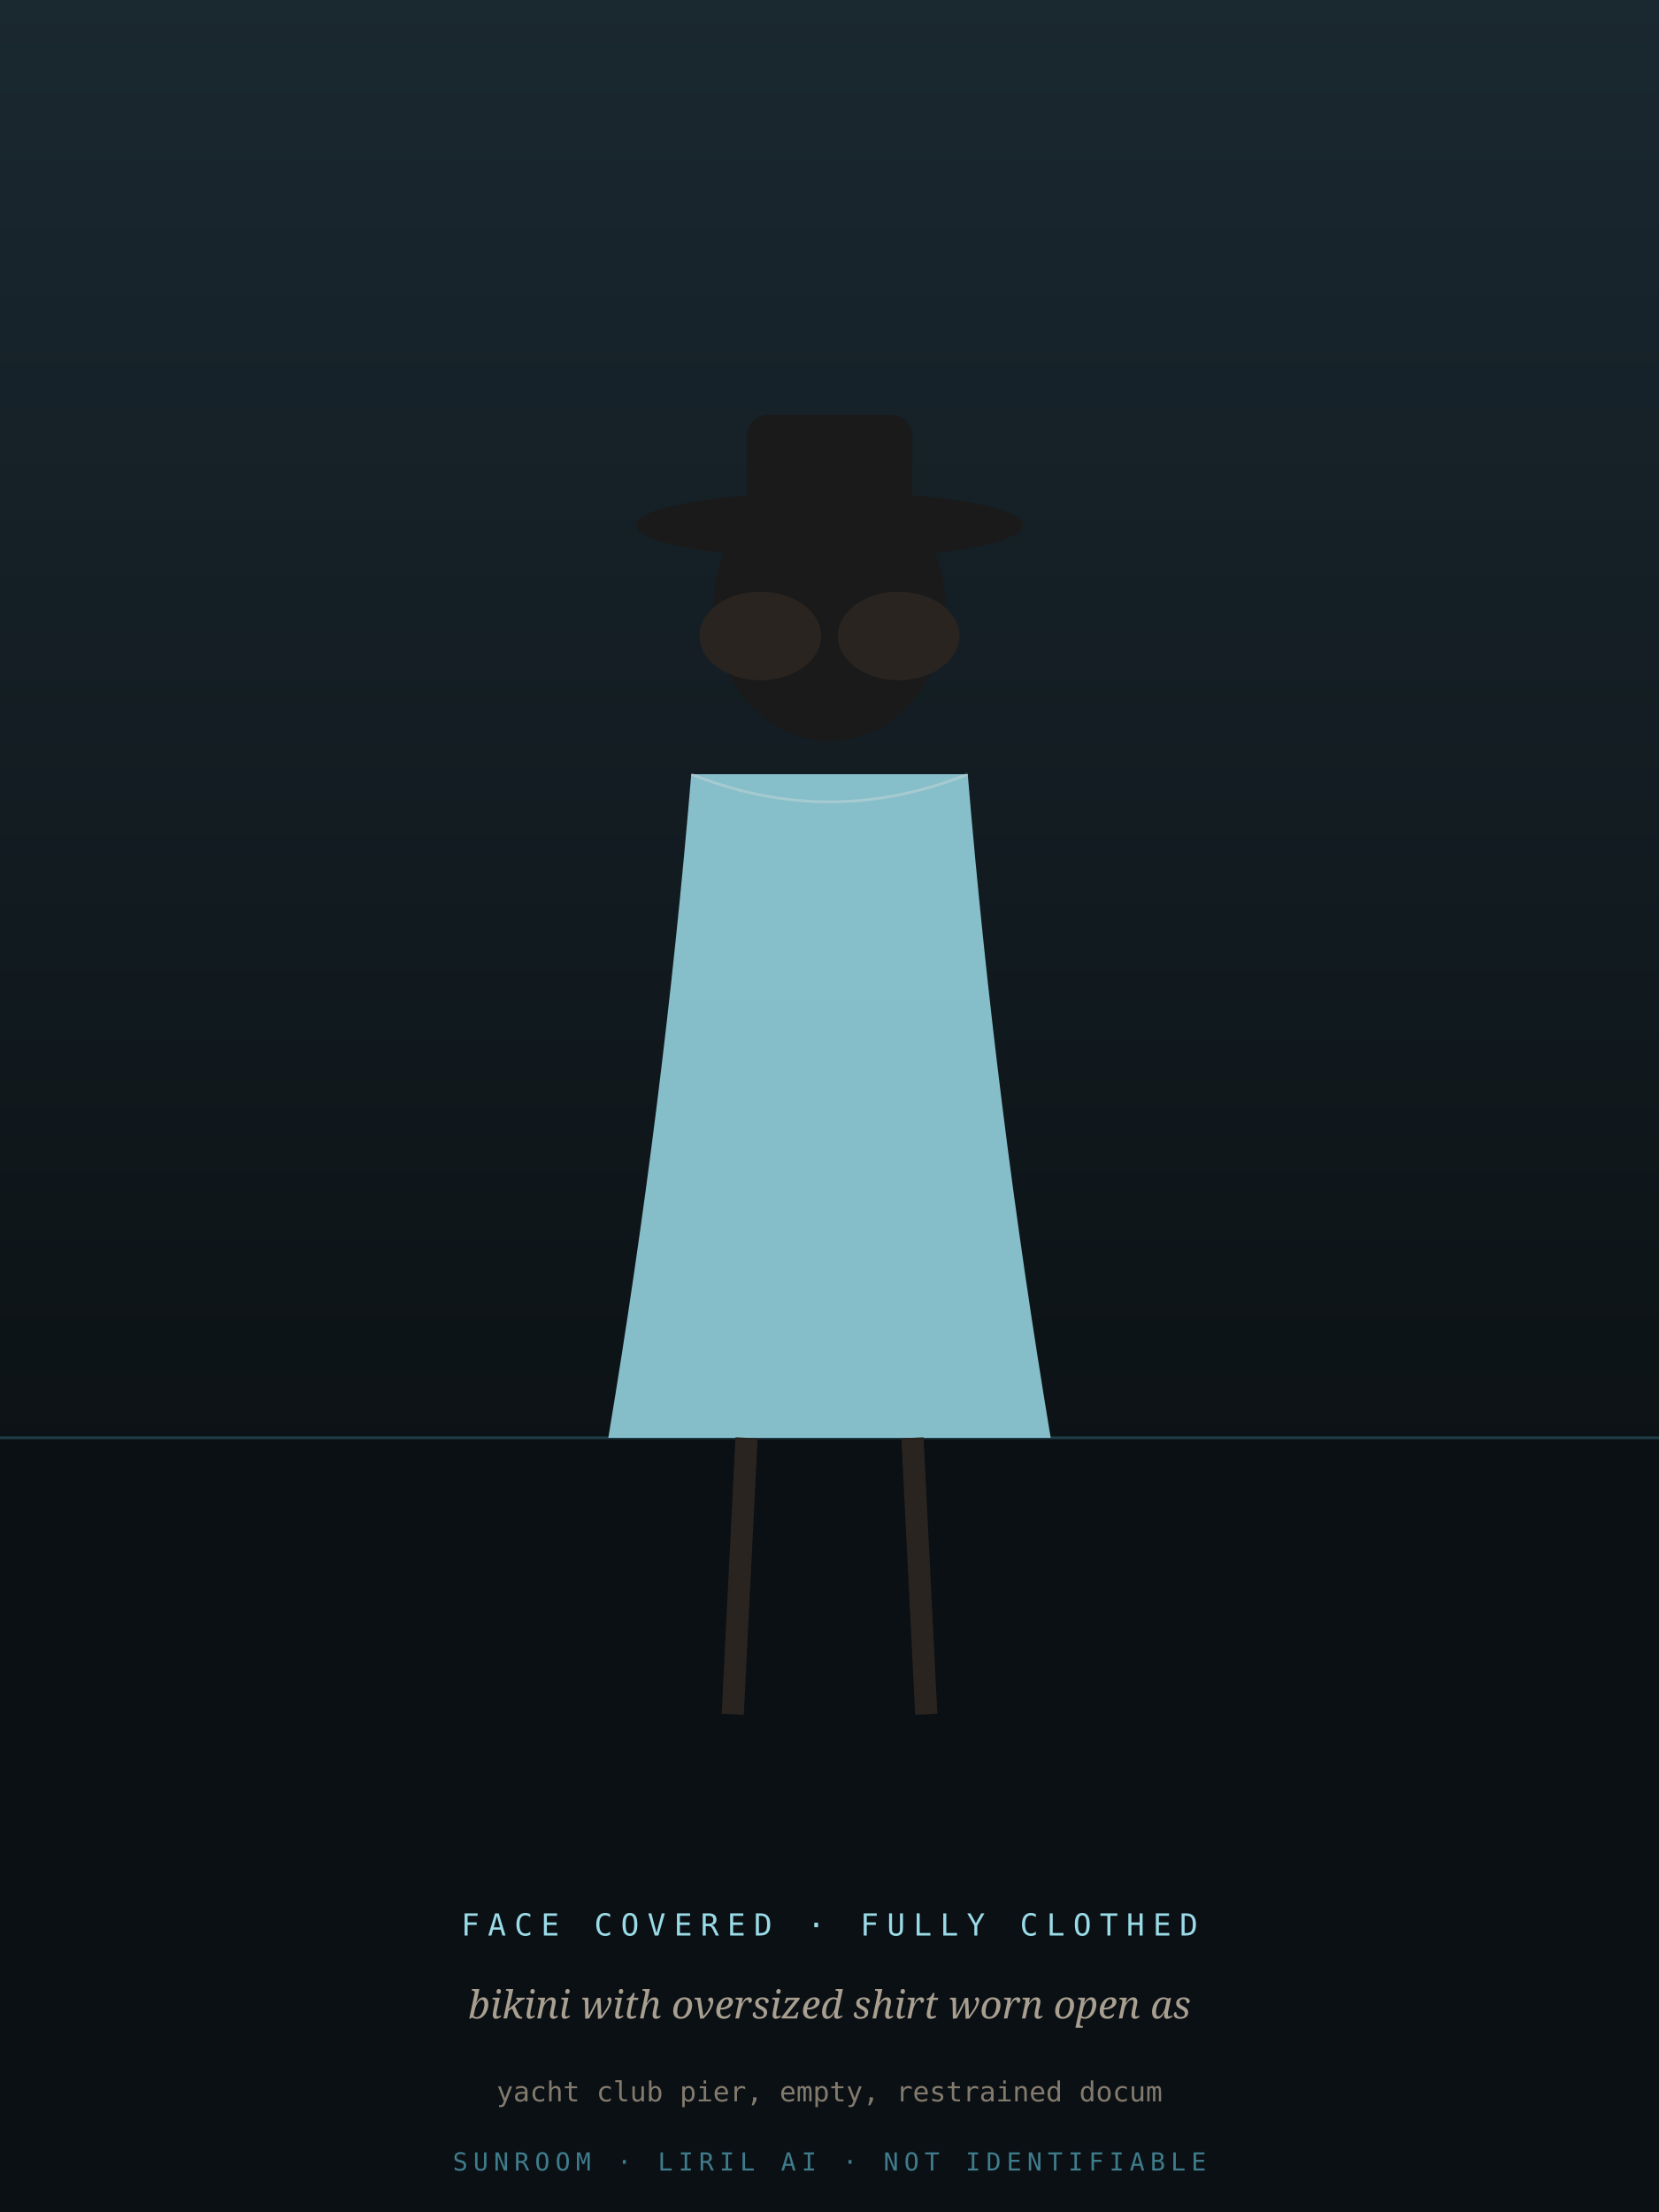
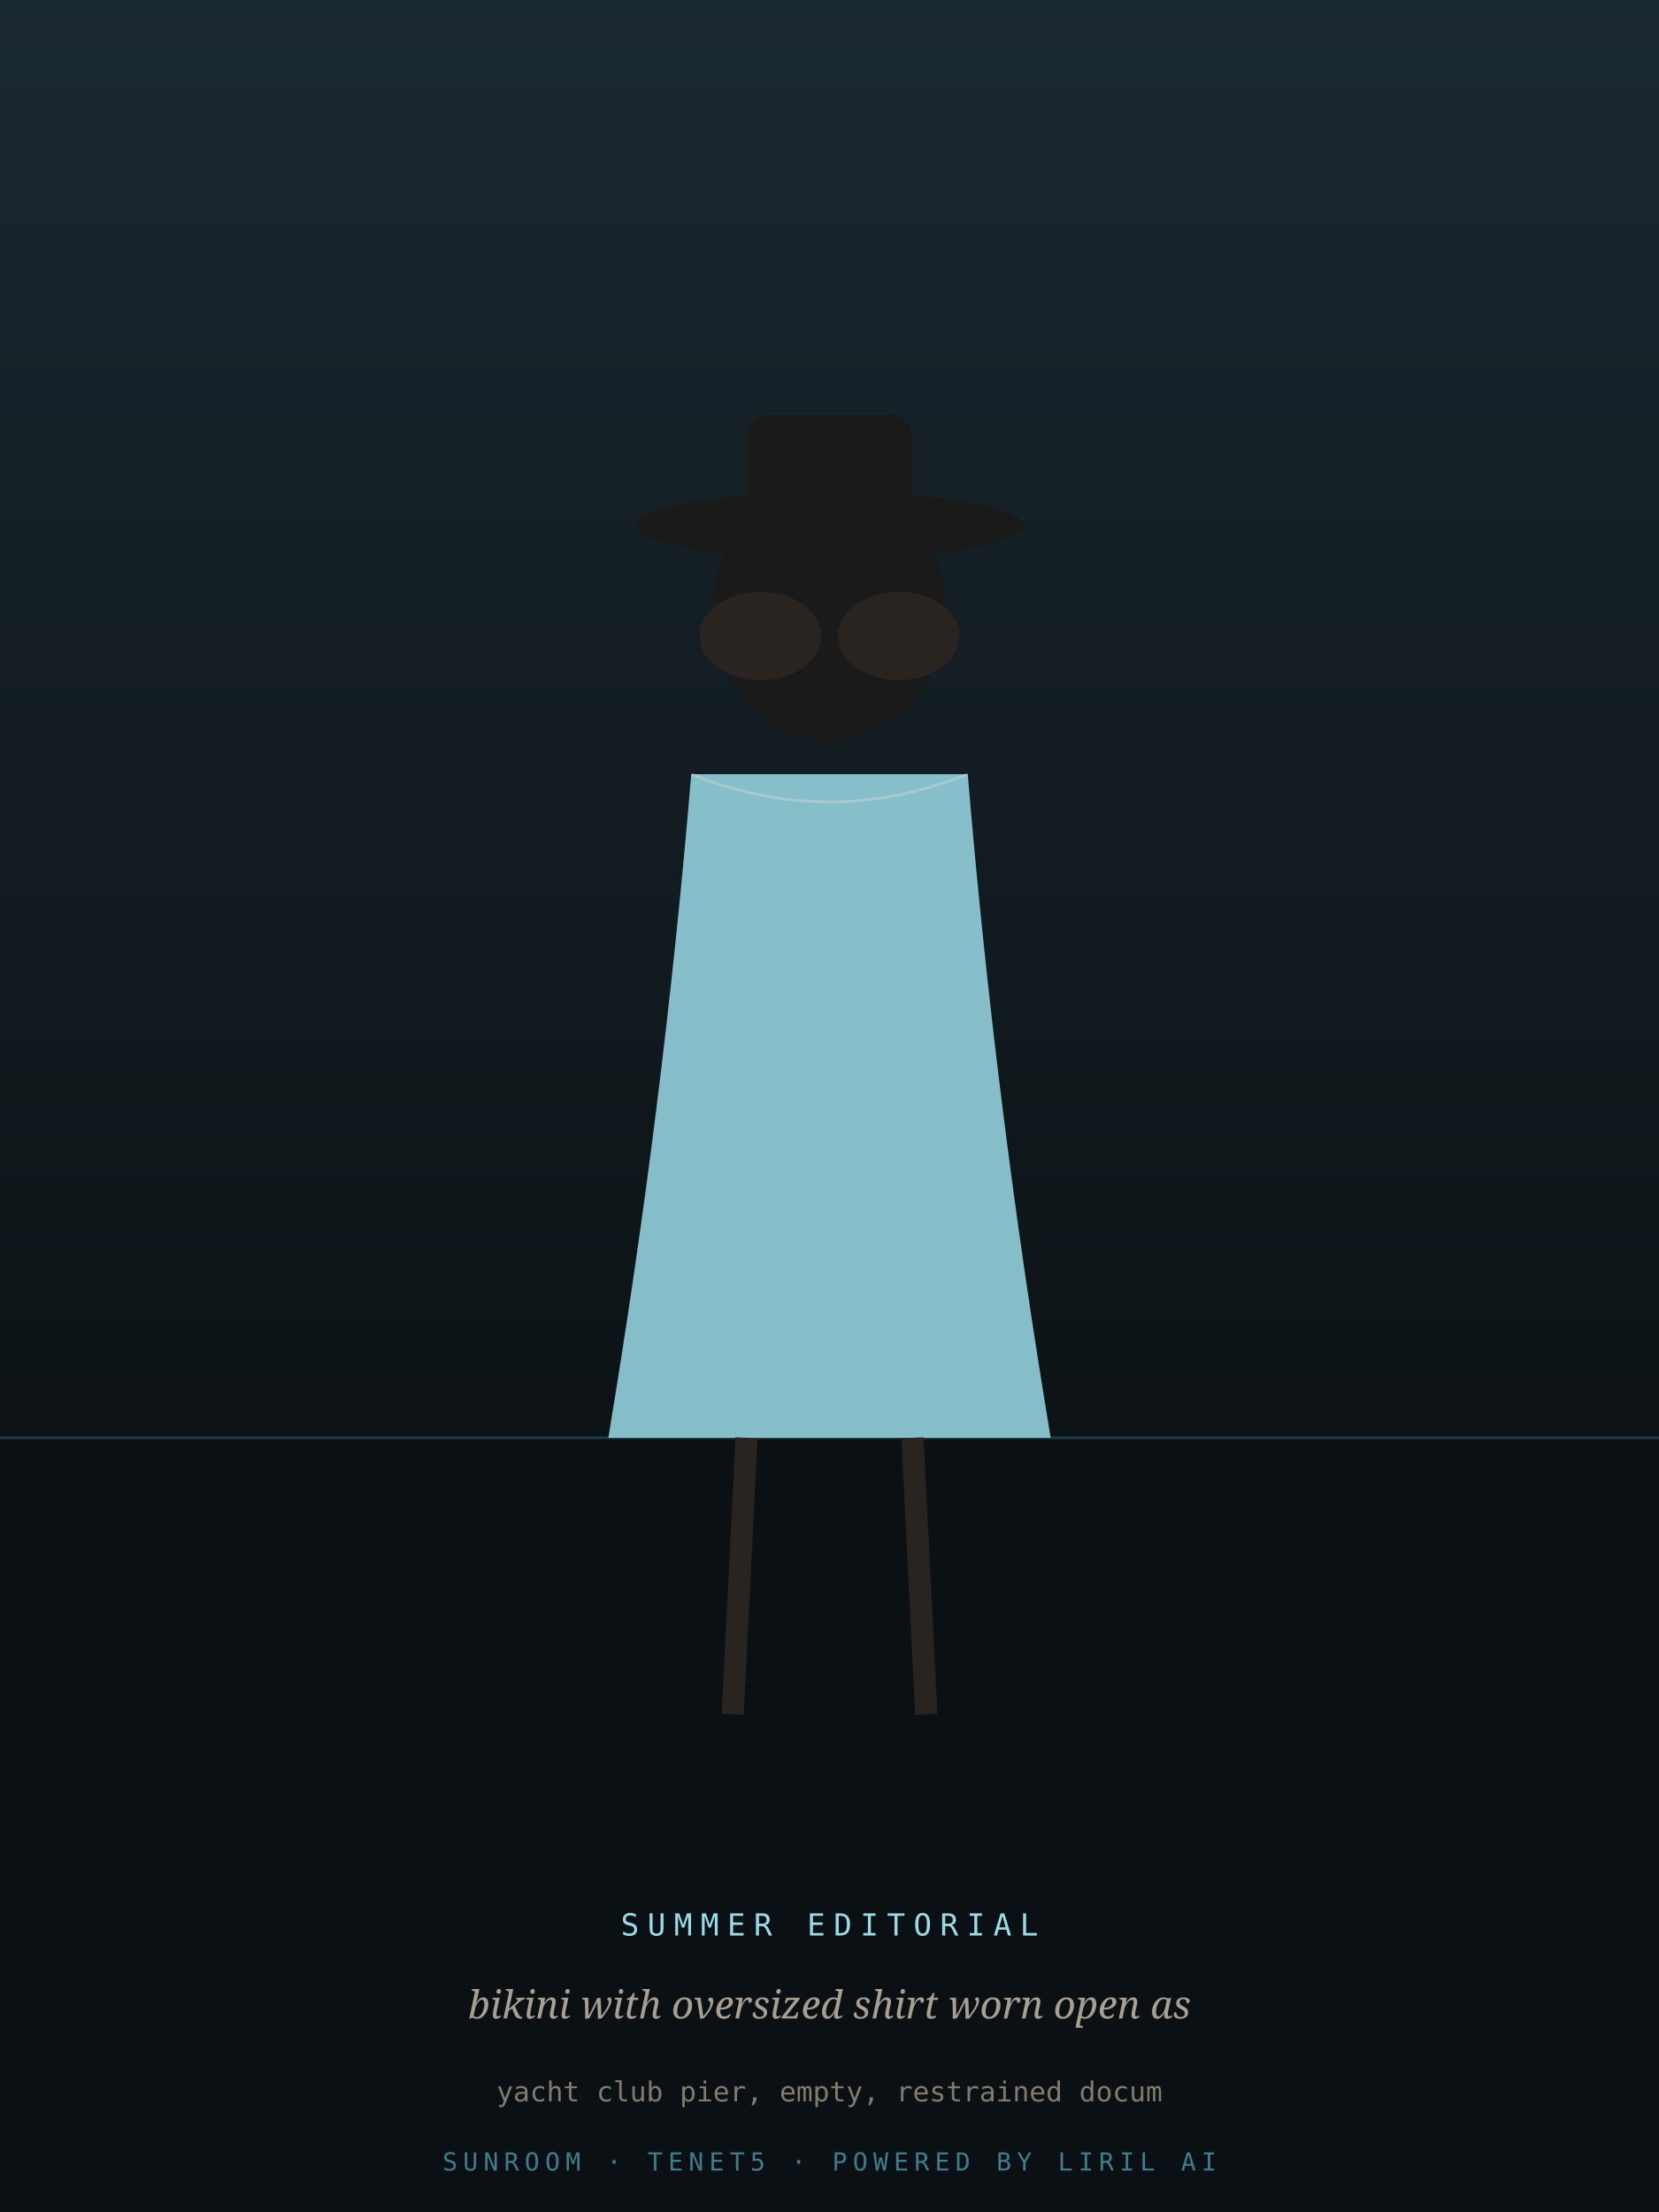
- <svg xmlns="http://www.w3.org/2000/svg" viewBox="0 0 600 800" role="img" aria-label="Sunroom fashion still — face covered">
+ <svg xmlns="http://www.w3.org/2000/svg" viewBox="0 0 600 800" role="img" aria-label="Sunroom summer fashion editorial">
  <defs>
    <linearGradient id="sky" x1="0" y1="0" x2="0" y2="1">
      <stop offset="0%" stop-color="#1a2830" />
      <stop offset="100%" stop-color="#050708" />
    </linearGradient>
  </defs>
  <rect width="600" height="800" fill="url(#sky)" />
  <rect x="0" y="520" width="600" height="280" fill="#0b1014" />
  <line x1="0" y1="520" x2="600" y2="520" stroke="#3f7c8c" stroke-opacity="0.4" stroke-width="1" />
  <ellipse cx="300" cy="220" rx="42" ry="48" fill="#1a1a1a" />
  <ellipse cx="275" cy="230" rx="22" ry="16" fill="#2a2420" />
  <ellipse cx="325" cy="230" rx="22" ry="16" fill="#2a2420" />
  <ellipse cx="300" cy="190" rx="70" ry="12" fill="#1a1a1a" />
  <rect x="270" y="150" width="60" height="40" rx="8" fill="#1a1a1a" />
  <path d="M250 280 Q240 400 220 520 L380 520 Q360 400 350 280 Z" fill="#9adbe8" opacity="0.85" />
  <path d="M250 280 Q300 300 350 280" fill="none" stroke="#ece7dc" stroke-opacity="0.3" stroke-width="1" />
  <line x1="270" y1="520" x2="265" y2="620" stroke="#2a2420" stroke-width="8" />
  <line x1="330" y1="520" x2="335" y2="620" stroke="#2a2420" stroke-width="8" />
-   <text x="300" y="700" text-anchor="middle" font-family="IBM Plex Mono, monospace" font-size="11" letter-spacing="3" fill="#9adbe8">FACE COVERED · FULLY CLOTHED</text>
+   <text x="300" y="700" text-anchor="middle" font-family="IBM Plex Mono, monospace" font-size="11" letter-spacing="3" fill="#9adbe8">SUMMER EDITORIAL</text>
  <text x="300" y="730" text-anchor="middle" font-family="Georgia, serif" font-size="14" font-style="italic" fill="#a89f90">bikini with oversized shirt worn open as</text>
  <text x="300" y="760" text-anchor="middle" font-family="IBM Plex Mono, monospace" font-size="10" fill="#827a6d">yacht club pier, empty, restrained docum</text>
-   <text x="300" y="785" text-anchor="middle" font-family="IBM Plex Mono, monospace" font-size="9" letter-spacing="2" fill="#3f7c8c">SUNROOM · LIRIL AI · NOT IDENTIFIABLE</text>
+   <text x="300" y="785" text-anchor="middle" font-family="IBM Plex Mono, monospace" font-size="9" letter-spacing="2" fill="#3f7c8c">SUNROOM · TENET5 · POWERED BY LIRIL AI</text>
</svg>
